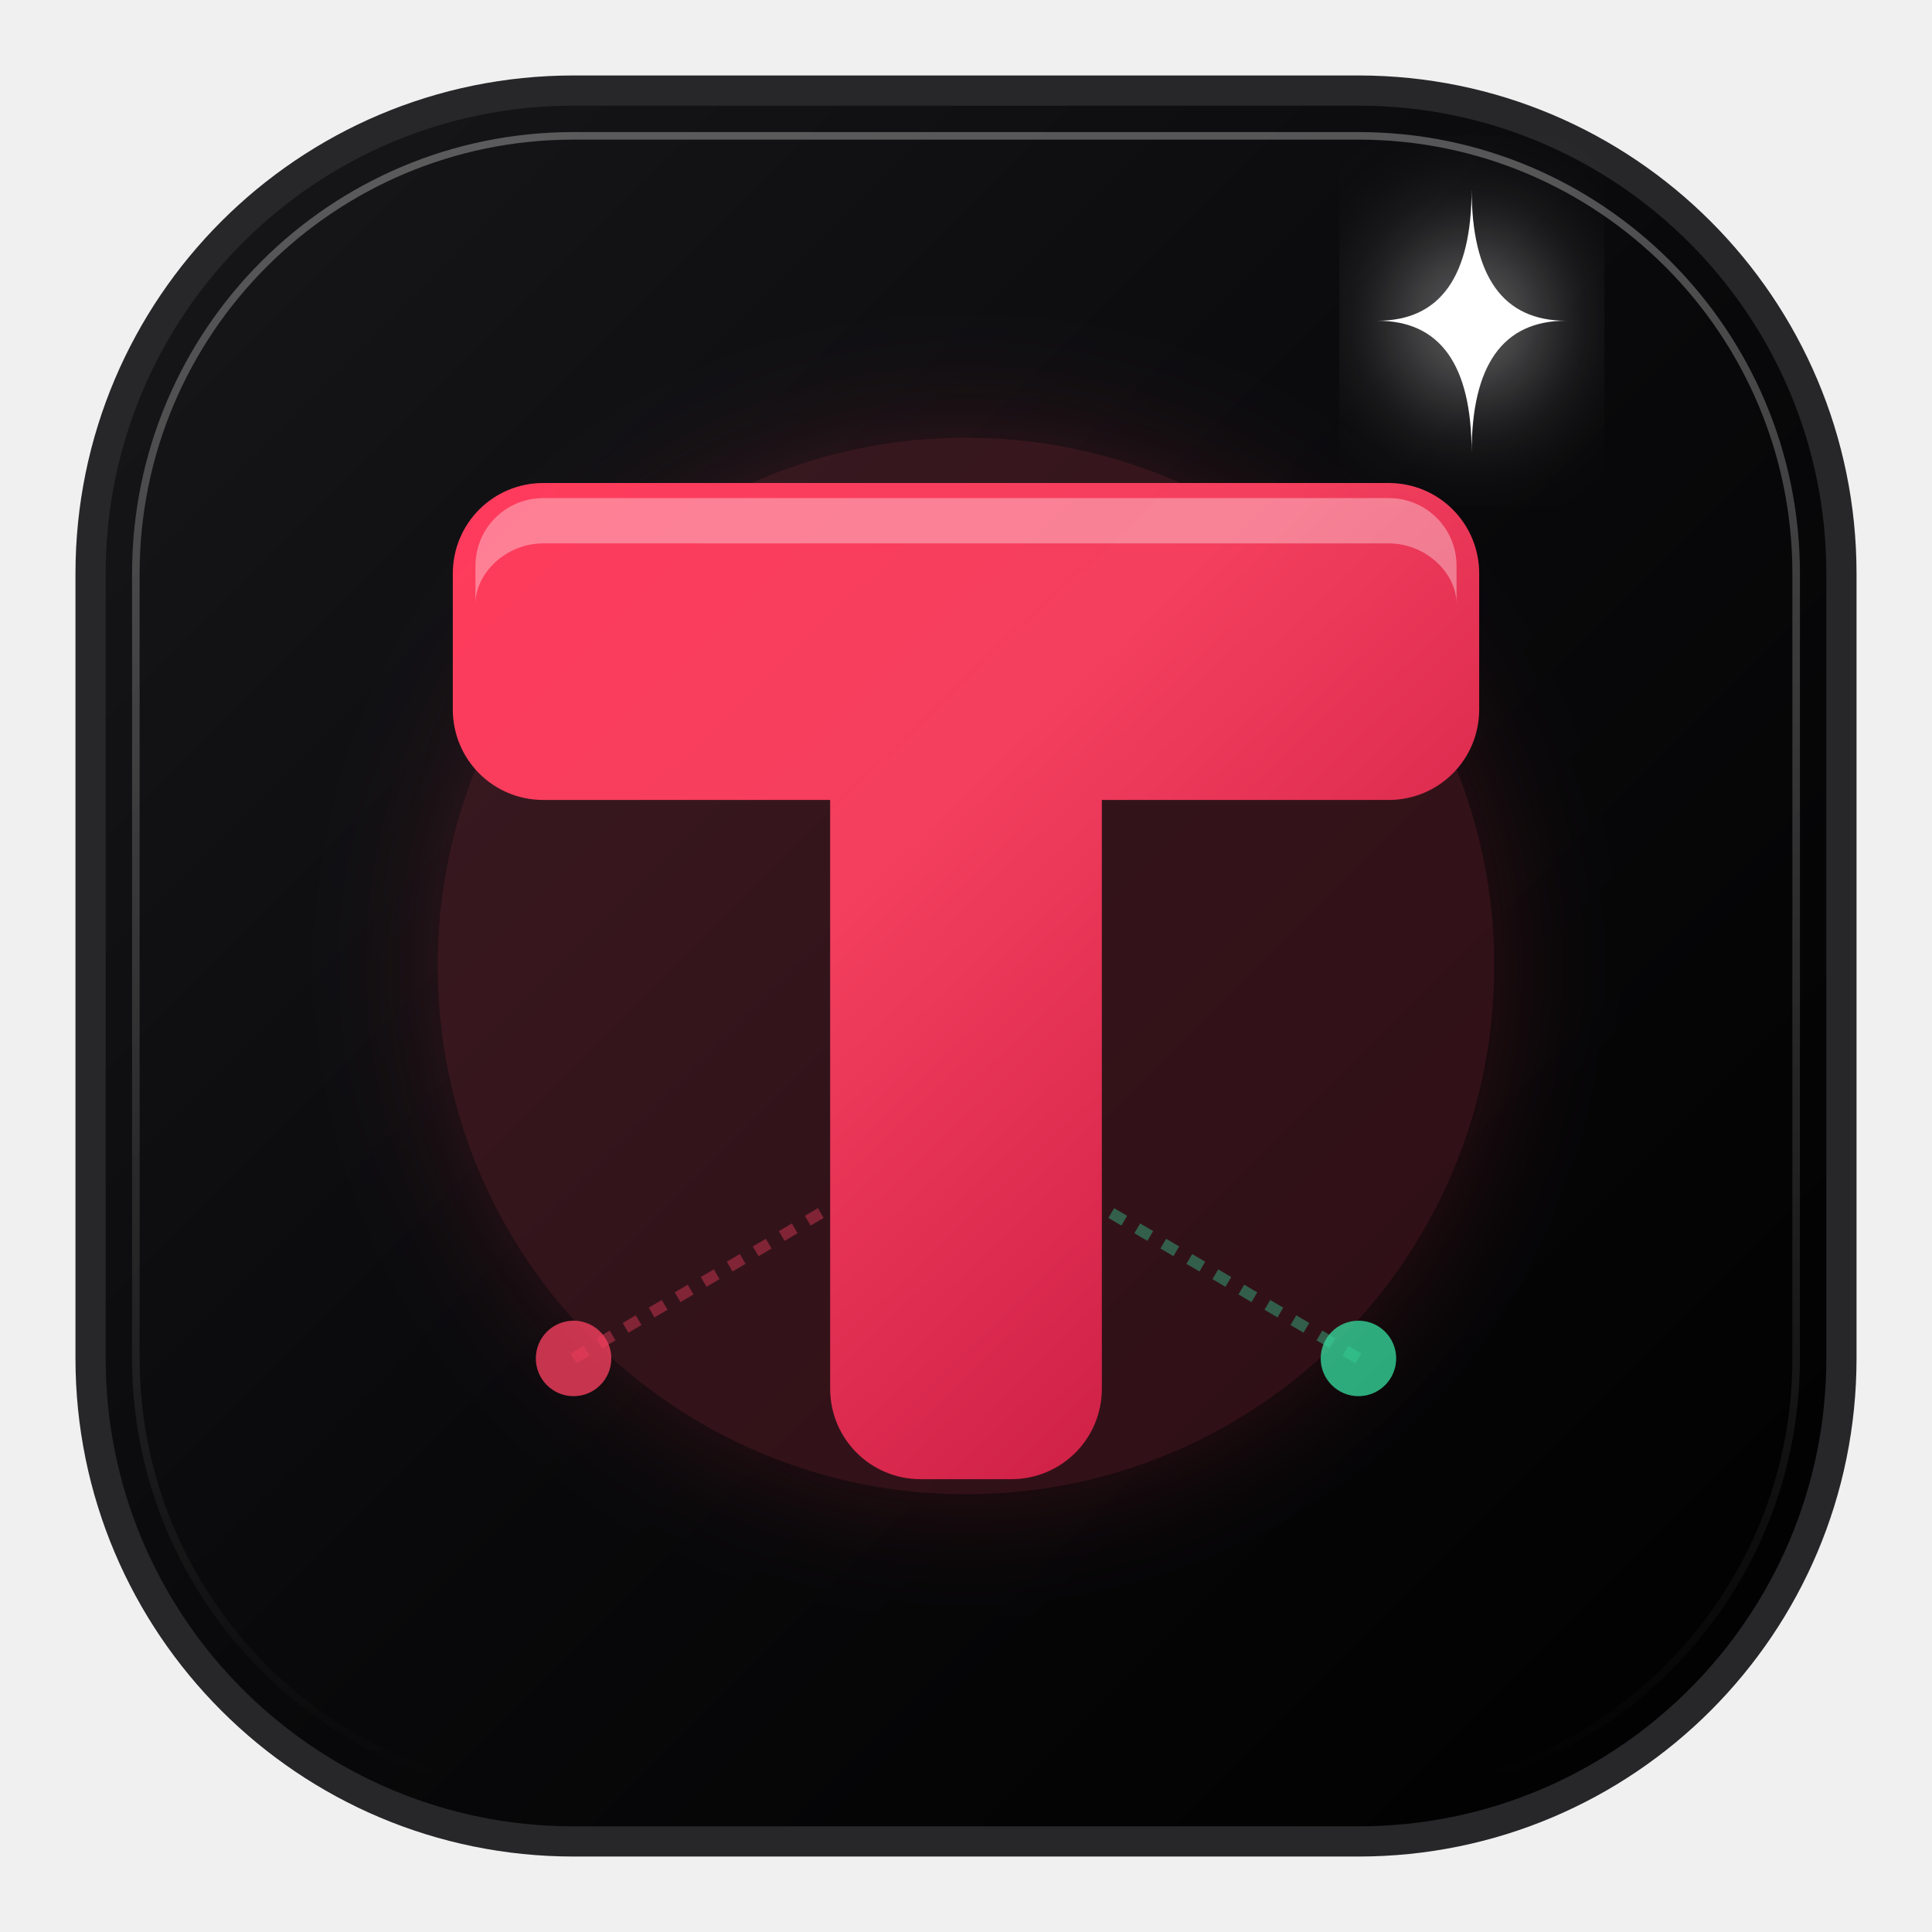
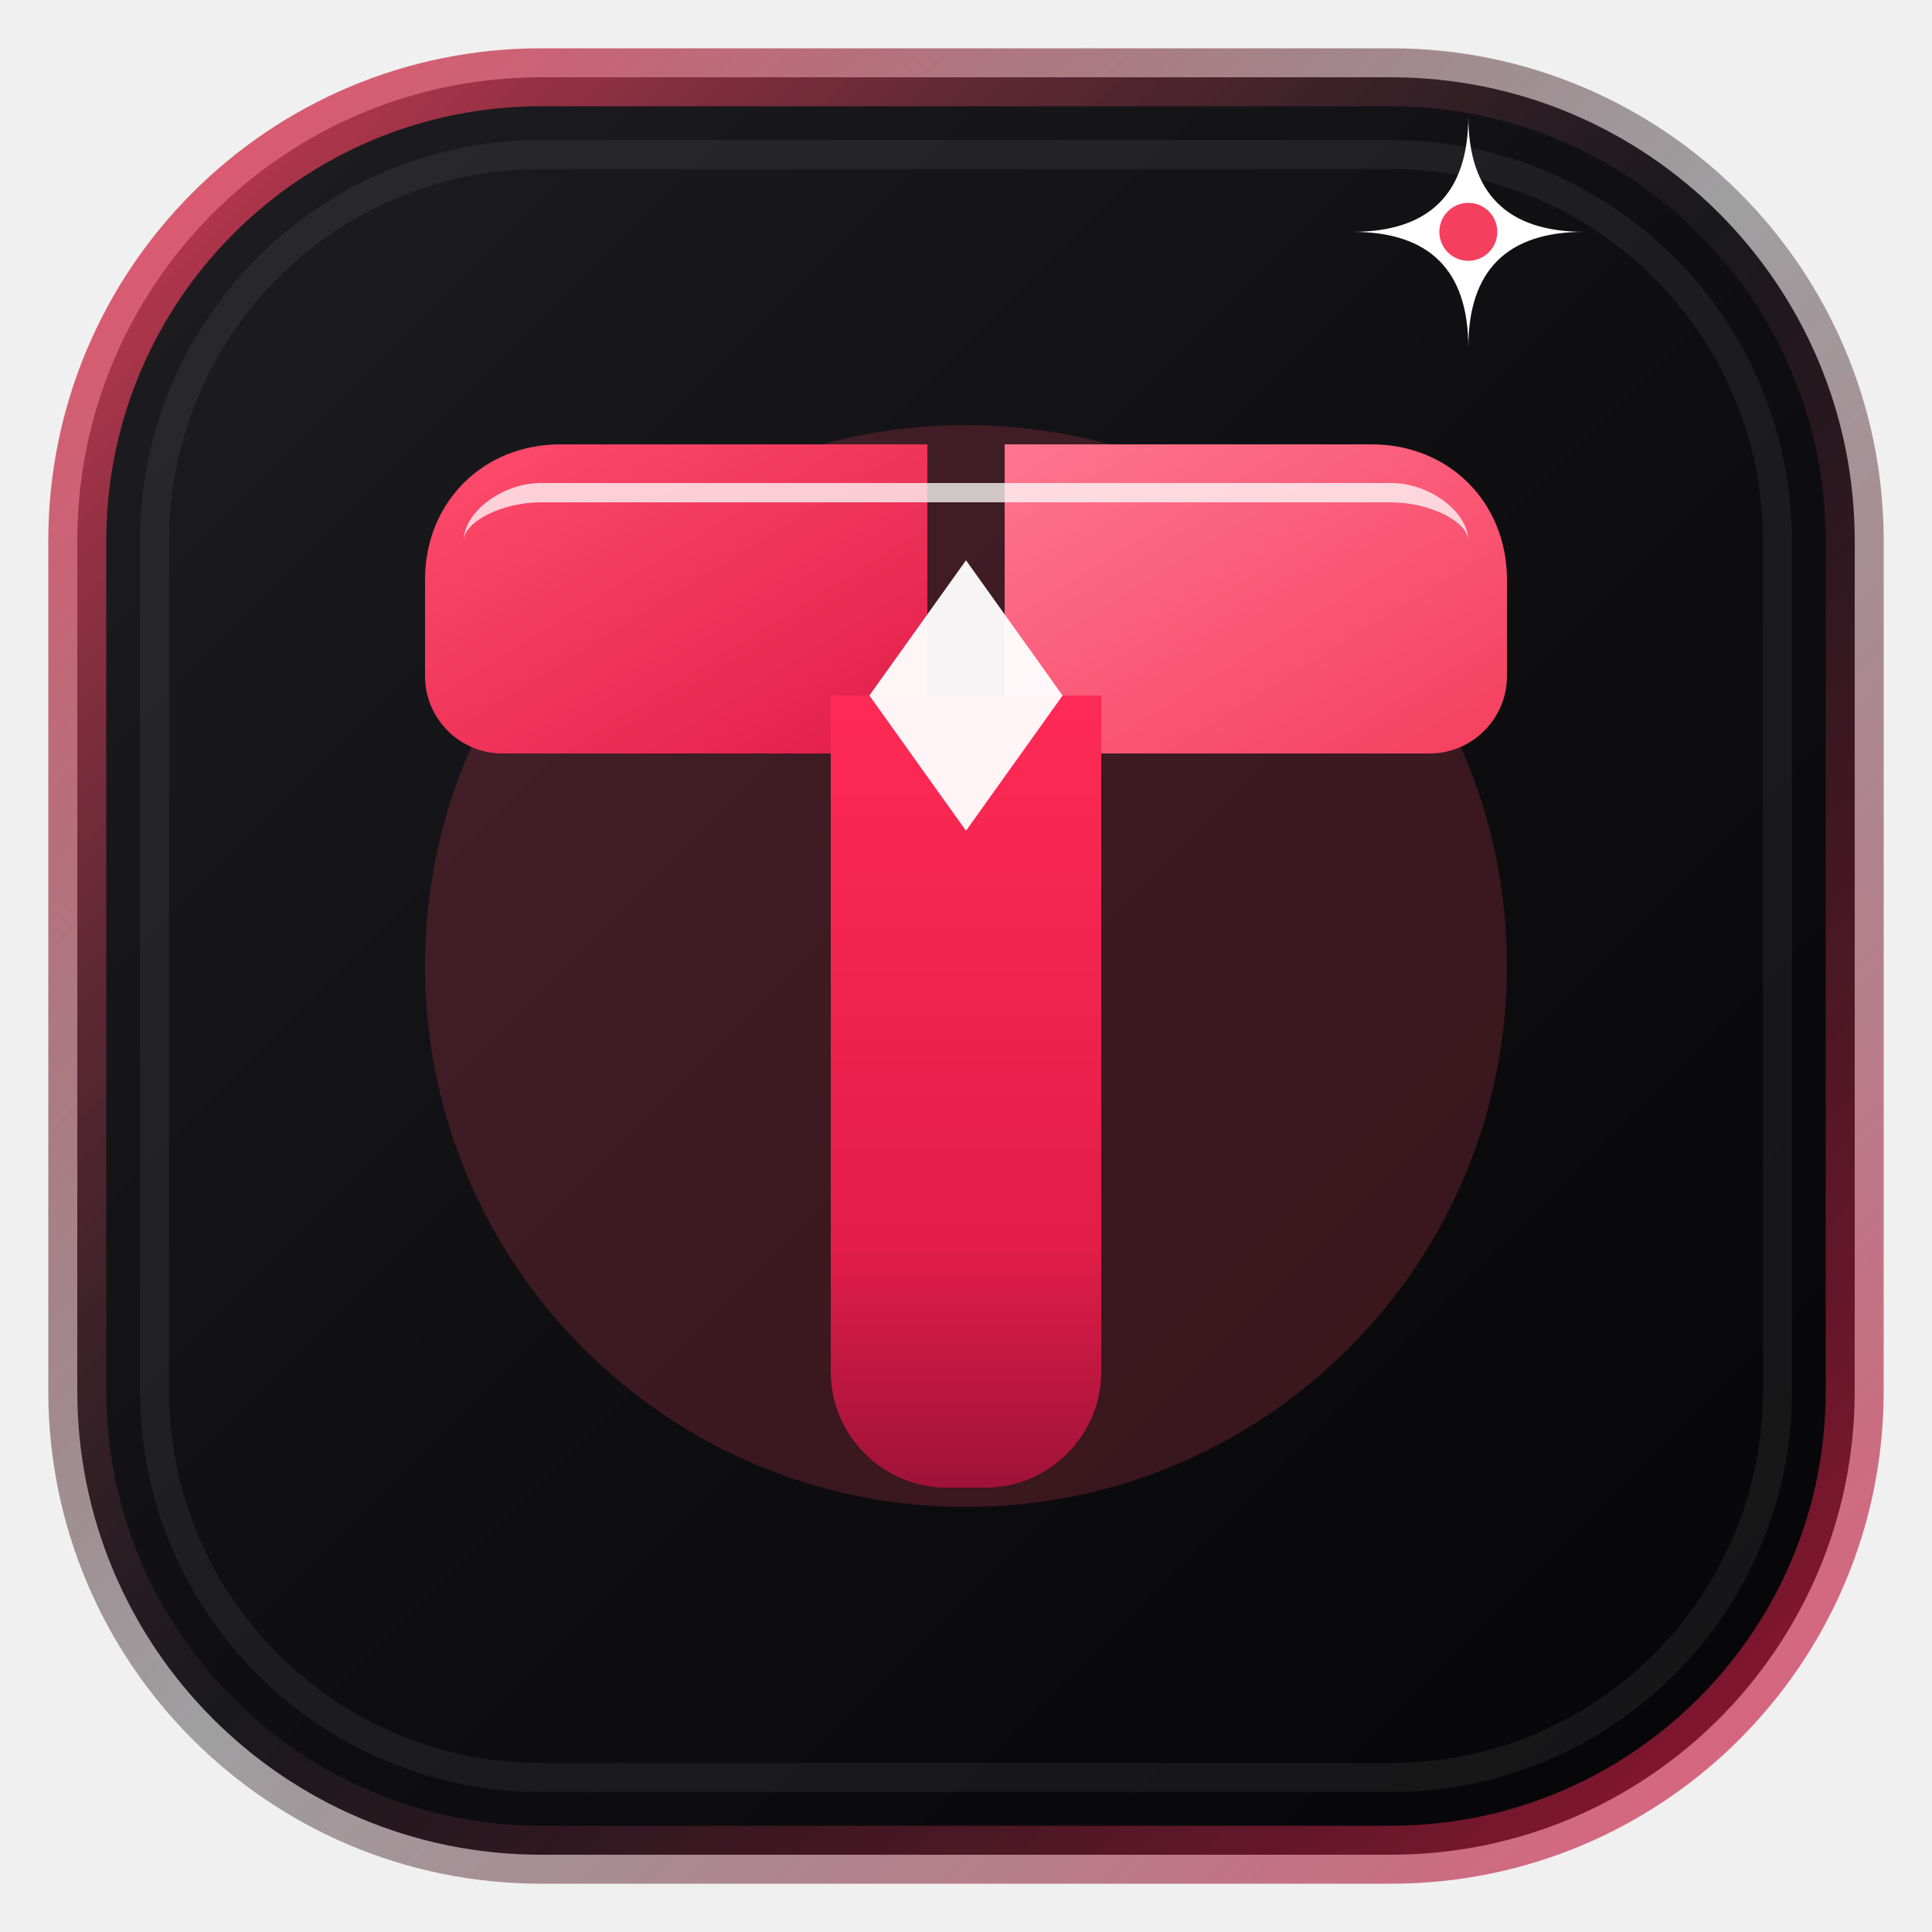
- <svg xmlns="http://www.w3.org/2000/svg" viewBox="0 0 512 512" width="100%" height="100%">
+ <svg xmlns="http://www.w3.org/2000/svg" viewBox="0 0 100 100" fill="none">
  <defs>
    <linearGradient id="bgGrad" x1="0%" y1="0%" x2="100%" y2="100%">
-       <stop offset="0%" stop-color="#18181b" />
-       <stop offset="50%" stop-color="#09090b" />
-       <stop offset="100%" stop-color="#000000" />
+       <stop offset="0%" stop-color="#1f1f23" />
+       <stop offset="50%" stop-color="#0f0f12" />
+       <stop offset="100%" stop-color="#050507" />
    </linearGradient>
-     <linearGradient id="tahraGlow" x1="0%" y1="0%" x2="100%" y2="100%">
-       <stop offset="0%" stop-color="#ff3b5c" />
-       <stop offset="40%" stop-color="#f43f5e" />
-       <stop offset="100%" stop-color="#be123c" />
+     <linearGradient id="wingLeft" x1="0%" y1="0%" x2="100%" y2="100%">
+       <stop offset="0%" stop-color="#ff4d6d" />
+       <stop offset="100%" stop-color="#e11d48" />
    </linearGradient>
-     <linearGradient id="accentGrad" x1="0%" y1="0%" x2="0%" y2="100%">
-       <stop offset="0%" stop-color="#ffffff" stop-opacity="0.3" />
-       <stop offset="100%" stop-color="#ffffff" stop-opacity="0" />
+     <linearGradient id="wingRight" x1="0%" y1="0%" x2="100%" y2="100%">
+       <stop offset="0%" stop-color="#ff758f" />
+       <stop offset="100%" stop-color="#f43f5e" />
    </linearGradient>
-     <filter id="glow" x="-20%" y="-20%" width="140%" height="140%">
-       <feGaussianBlur stdDeviation="16" result="blur" />
-       <feComposite in="SourceGraphic" in2="blur" operator="over" />
-     </filter>
+     <linearGradient id="stemGrad" x1="0%" y1="0%" x2="0%" y2="100%">
+       <stop offset="0%" stop-color="#ff2a55" />
+       <stop offset="70%" stop-color="#e11d48" />
+       <stop offset="100%" stop-color="#9f1239" />
+     </linearGradient>
+     <linearGradient id="borderGrad" x1="0%" y1="0%" x2="100%" y2="100%">
+       <stop offset="0%" stop-color="#f43f5e" stop-opacity="0.9" />
+       <stop offset="50%" stop-color="#27272a" stop-opacity="0.4" />
+       <stop offset="100%" stop-color="#e11d48" stop-opacity="0.7" />
+     </linearGradient>
  </defs>
-   <rect x="24" y="24" width="464" height="464" rx="128" fill="url(#bgGrad)" stroke="#27272a" stroke-width="8" />
-   <rect x="36" y="36" width="440" height="440" rx="116" fill="none" stroke="url(#accentGrad)" stroke-width="2" />
-   <circle cx="256" cy="256" r="140" fill="#f43f5e" opacity="0.18" filter="url(#glow)" />
-   <path d="M 120 152 C 120 138.7 130.7 128 144 128 L 368 128 C 381.3 128 392 138.7 392 152 L 392 188 C 392 201.3 381.3 212 368 212 L 292 212 L 292 368 C 292 381.3 281.3 392 268 392 L 244 392 C 230.7 392 220 381.3 220 368 L 220 212 L 144 212 C 130.7 212 120 201.3 120 188 Z" fill="url(#tahraGlow)" />
-   <path d="M 144 132 L 368 132 C 378 132 386 140 386 150 L 386 160 C 386 152 378 144 368 144 L 144 144 C 134 144 126 152 126 160 L 126 150 C 126 140 134 132 144 132 Z" fill="#ffffff" opacity="0.35" />
-   <path d="M 390 120 Q 390 85 365 85 Q 390 85 390 50 Q 390 85 415 85 Q 390 85 390 120 Z" fill="#ffffff" filter="url(#glow)" />
-   <circle cx="152" cy="360" r="10" fill="#f43f5e" opacity="0.8" />
-   <path d="M 152 360 L 220 320" stroke="#f43f5e" stroke-width="3" stroke-dasharray="4 4" opacity="0.4" />
-   <circle cx="360" cy="360" r="10" fill="#34d399" opacity="0.8" />
-   <path d="M 360 360 L 292 320" stroke="#34d399" stroke-width="3" stroke-dasharray="4 4" opacity="0.4" />
+   <rect x="4" y="4" width="92" height="92" rx="24" fill="url(#bgGrad)" stroke="url(#borderGrad)" stroke-width="3" />
+   <rect x="8" y="8" width="84" height="84" rx="20" fill="none" stroke="#ffffff" stroke-opacity="0.06" stroke-width="1.5" />
+   <circle cx="50" cy="50" r="28" fill="#f43f5e" opacity="0.2" />
+   <path d="M 22 30 C 22 26 25 23 29 23 L 48 23 L 48 39 L 26 39 C 23.8 39 22 37.2 22 35 Z" fill="url(#wingLeft)" />
+   <path d="M 52 23 L 71 23 C 75 23 78 26 78 30 L 78 35 C 78 37.2 76.2 39 74 39 L 52 39 Z" fill="url(#wingRight)" />
+   <path d="M 43 36 L 57 36 L 57 71 C 57 74.3 54.3 77 51 77 L 49 77 C 45.7 77 43 74.3 43 71 Z" fill="url(#stemGrad)" />
+   <polygon points="50,29 55,36 50,43 45,36" fill="#ffffff" opacity="0.95" />
+   <path d="M 28 25 L 72 25 C 74 25 76 26.5 76 28 C 76 27 74 26 72 26 L 28 26 C 26 26 24 27 24 28 C 24 26.5 26 25 28 25 Z" fill="#ffffff" opacity="0.75" />
+   <path d="M 76 18 Q 76 12 70 12 Q 76 12 76 6 Q 76 12 82 12 Q 76 12 76 18 Z" fill="#ffffff" />
+   <circle cx="76" cy="12" r="1.5" fill="#f43f5e" />
</svg>
